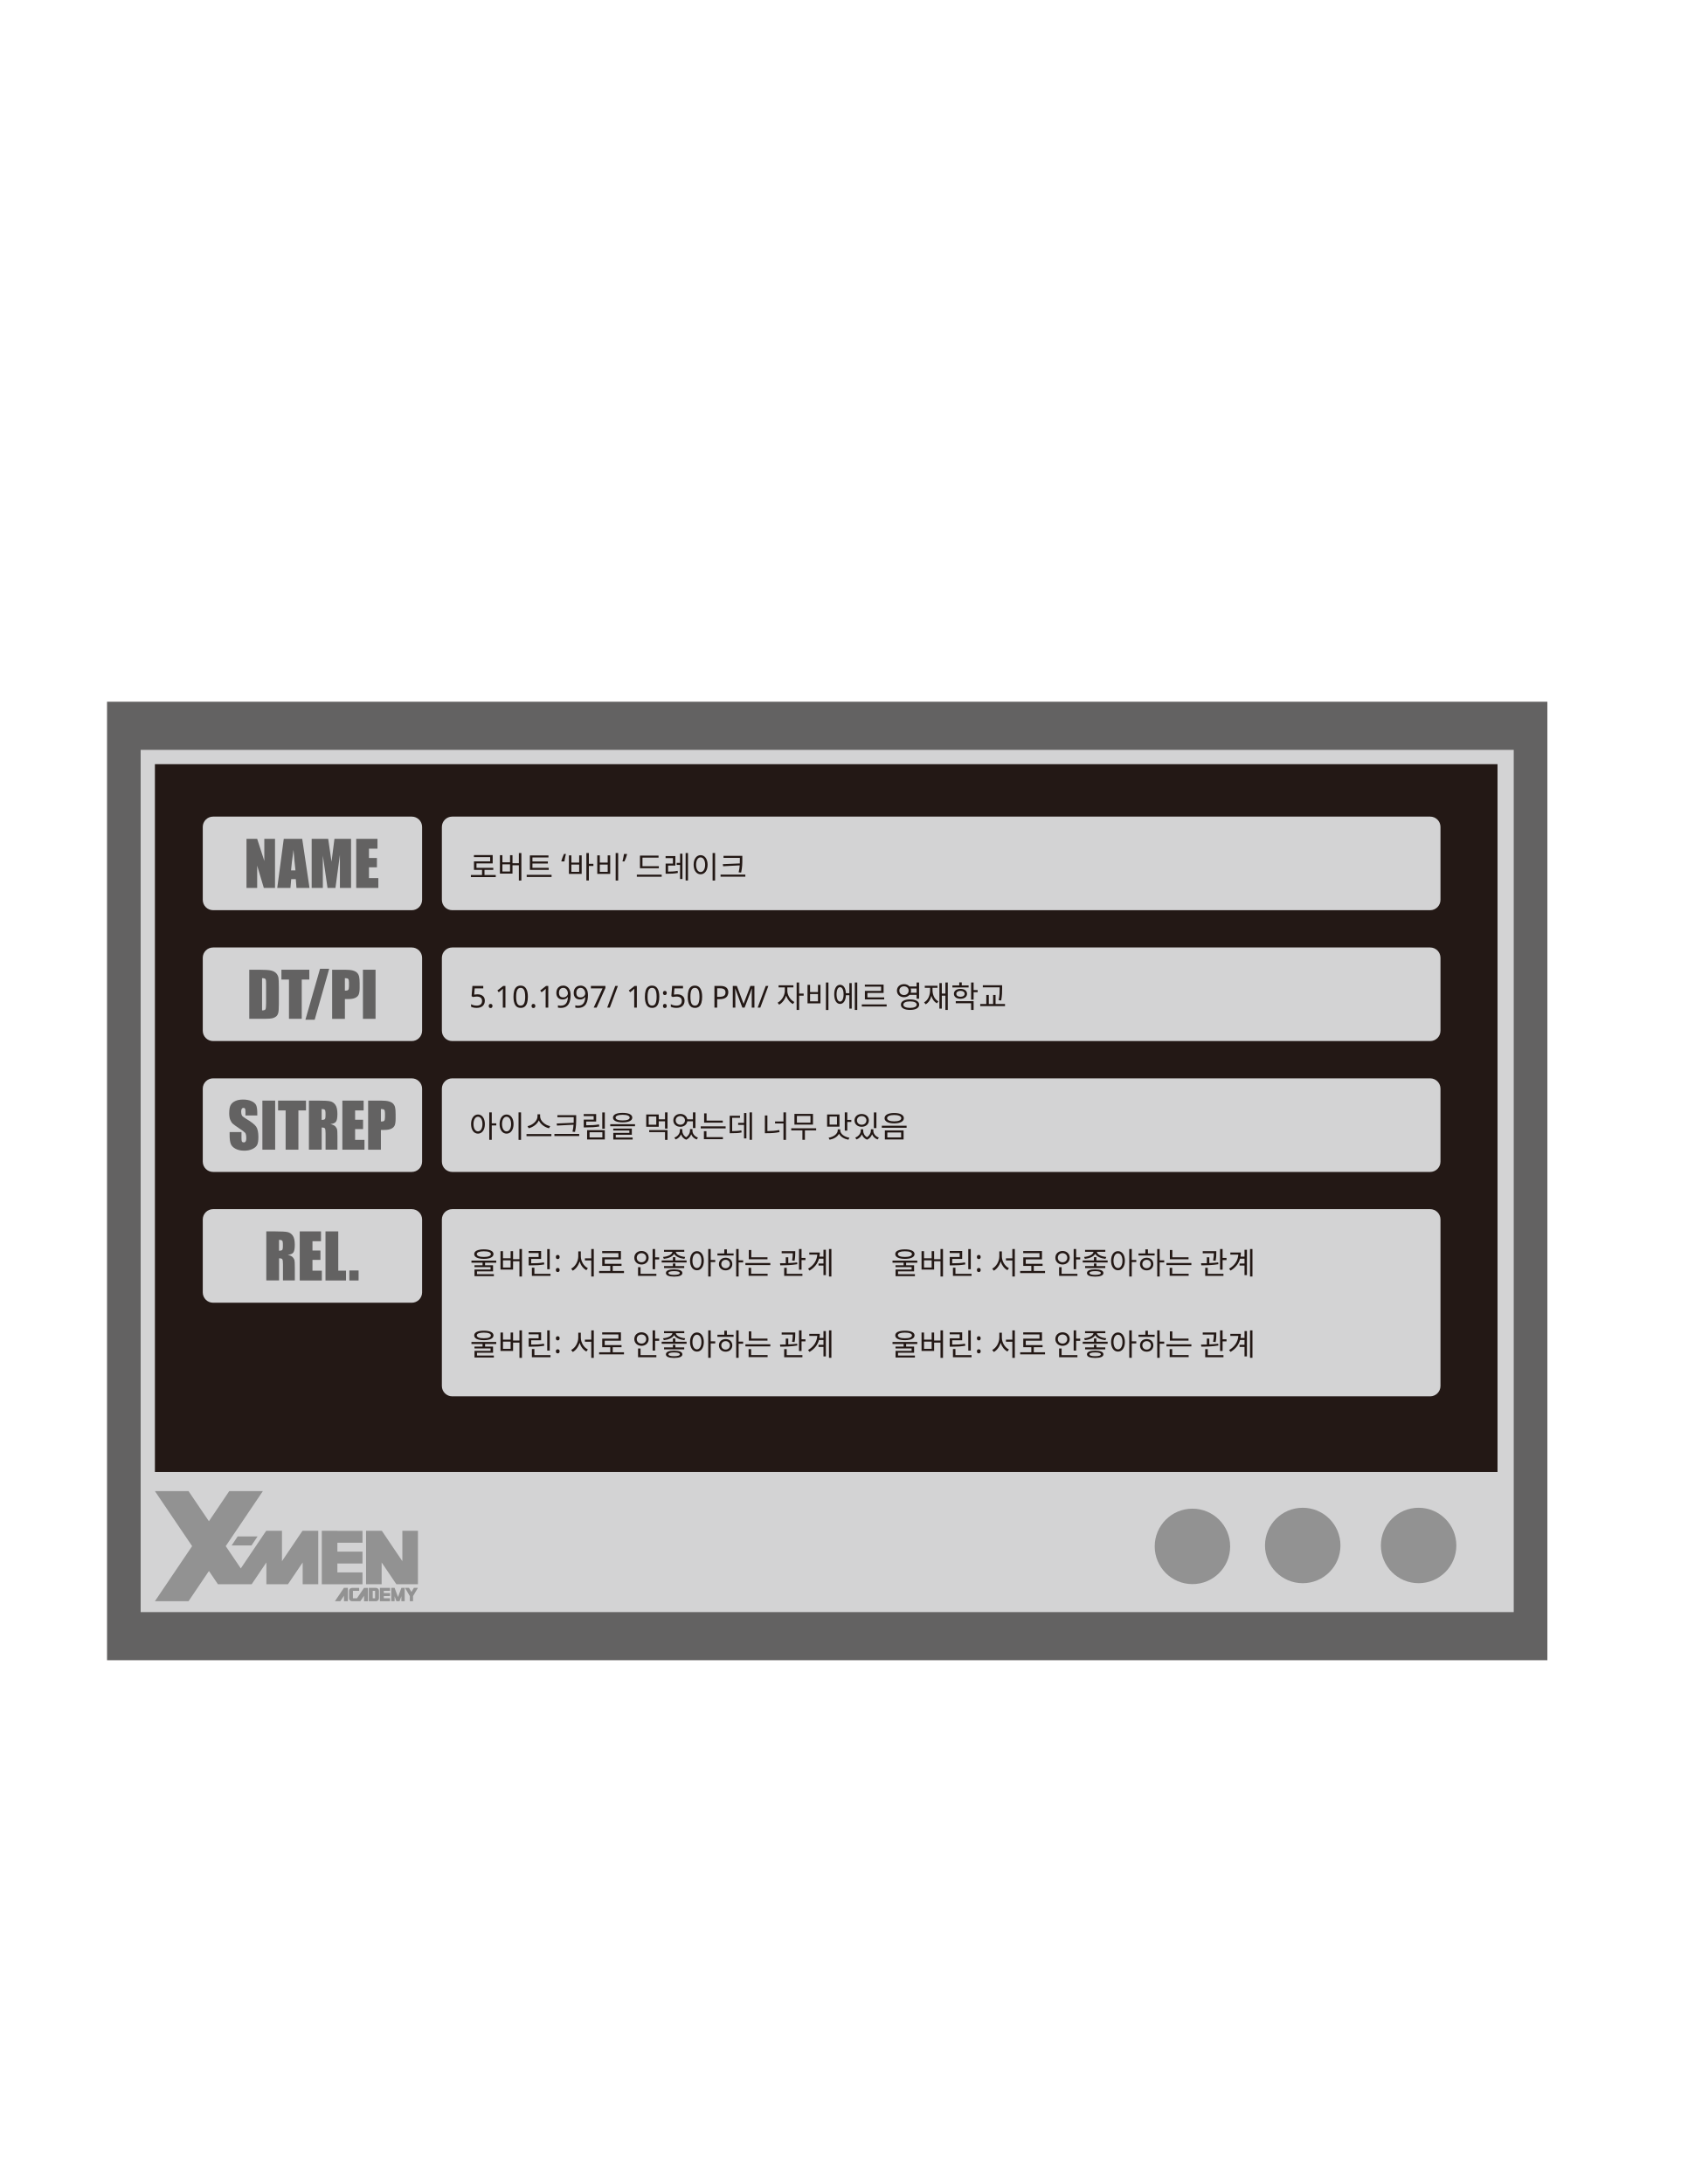
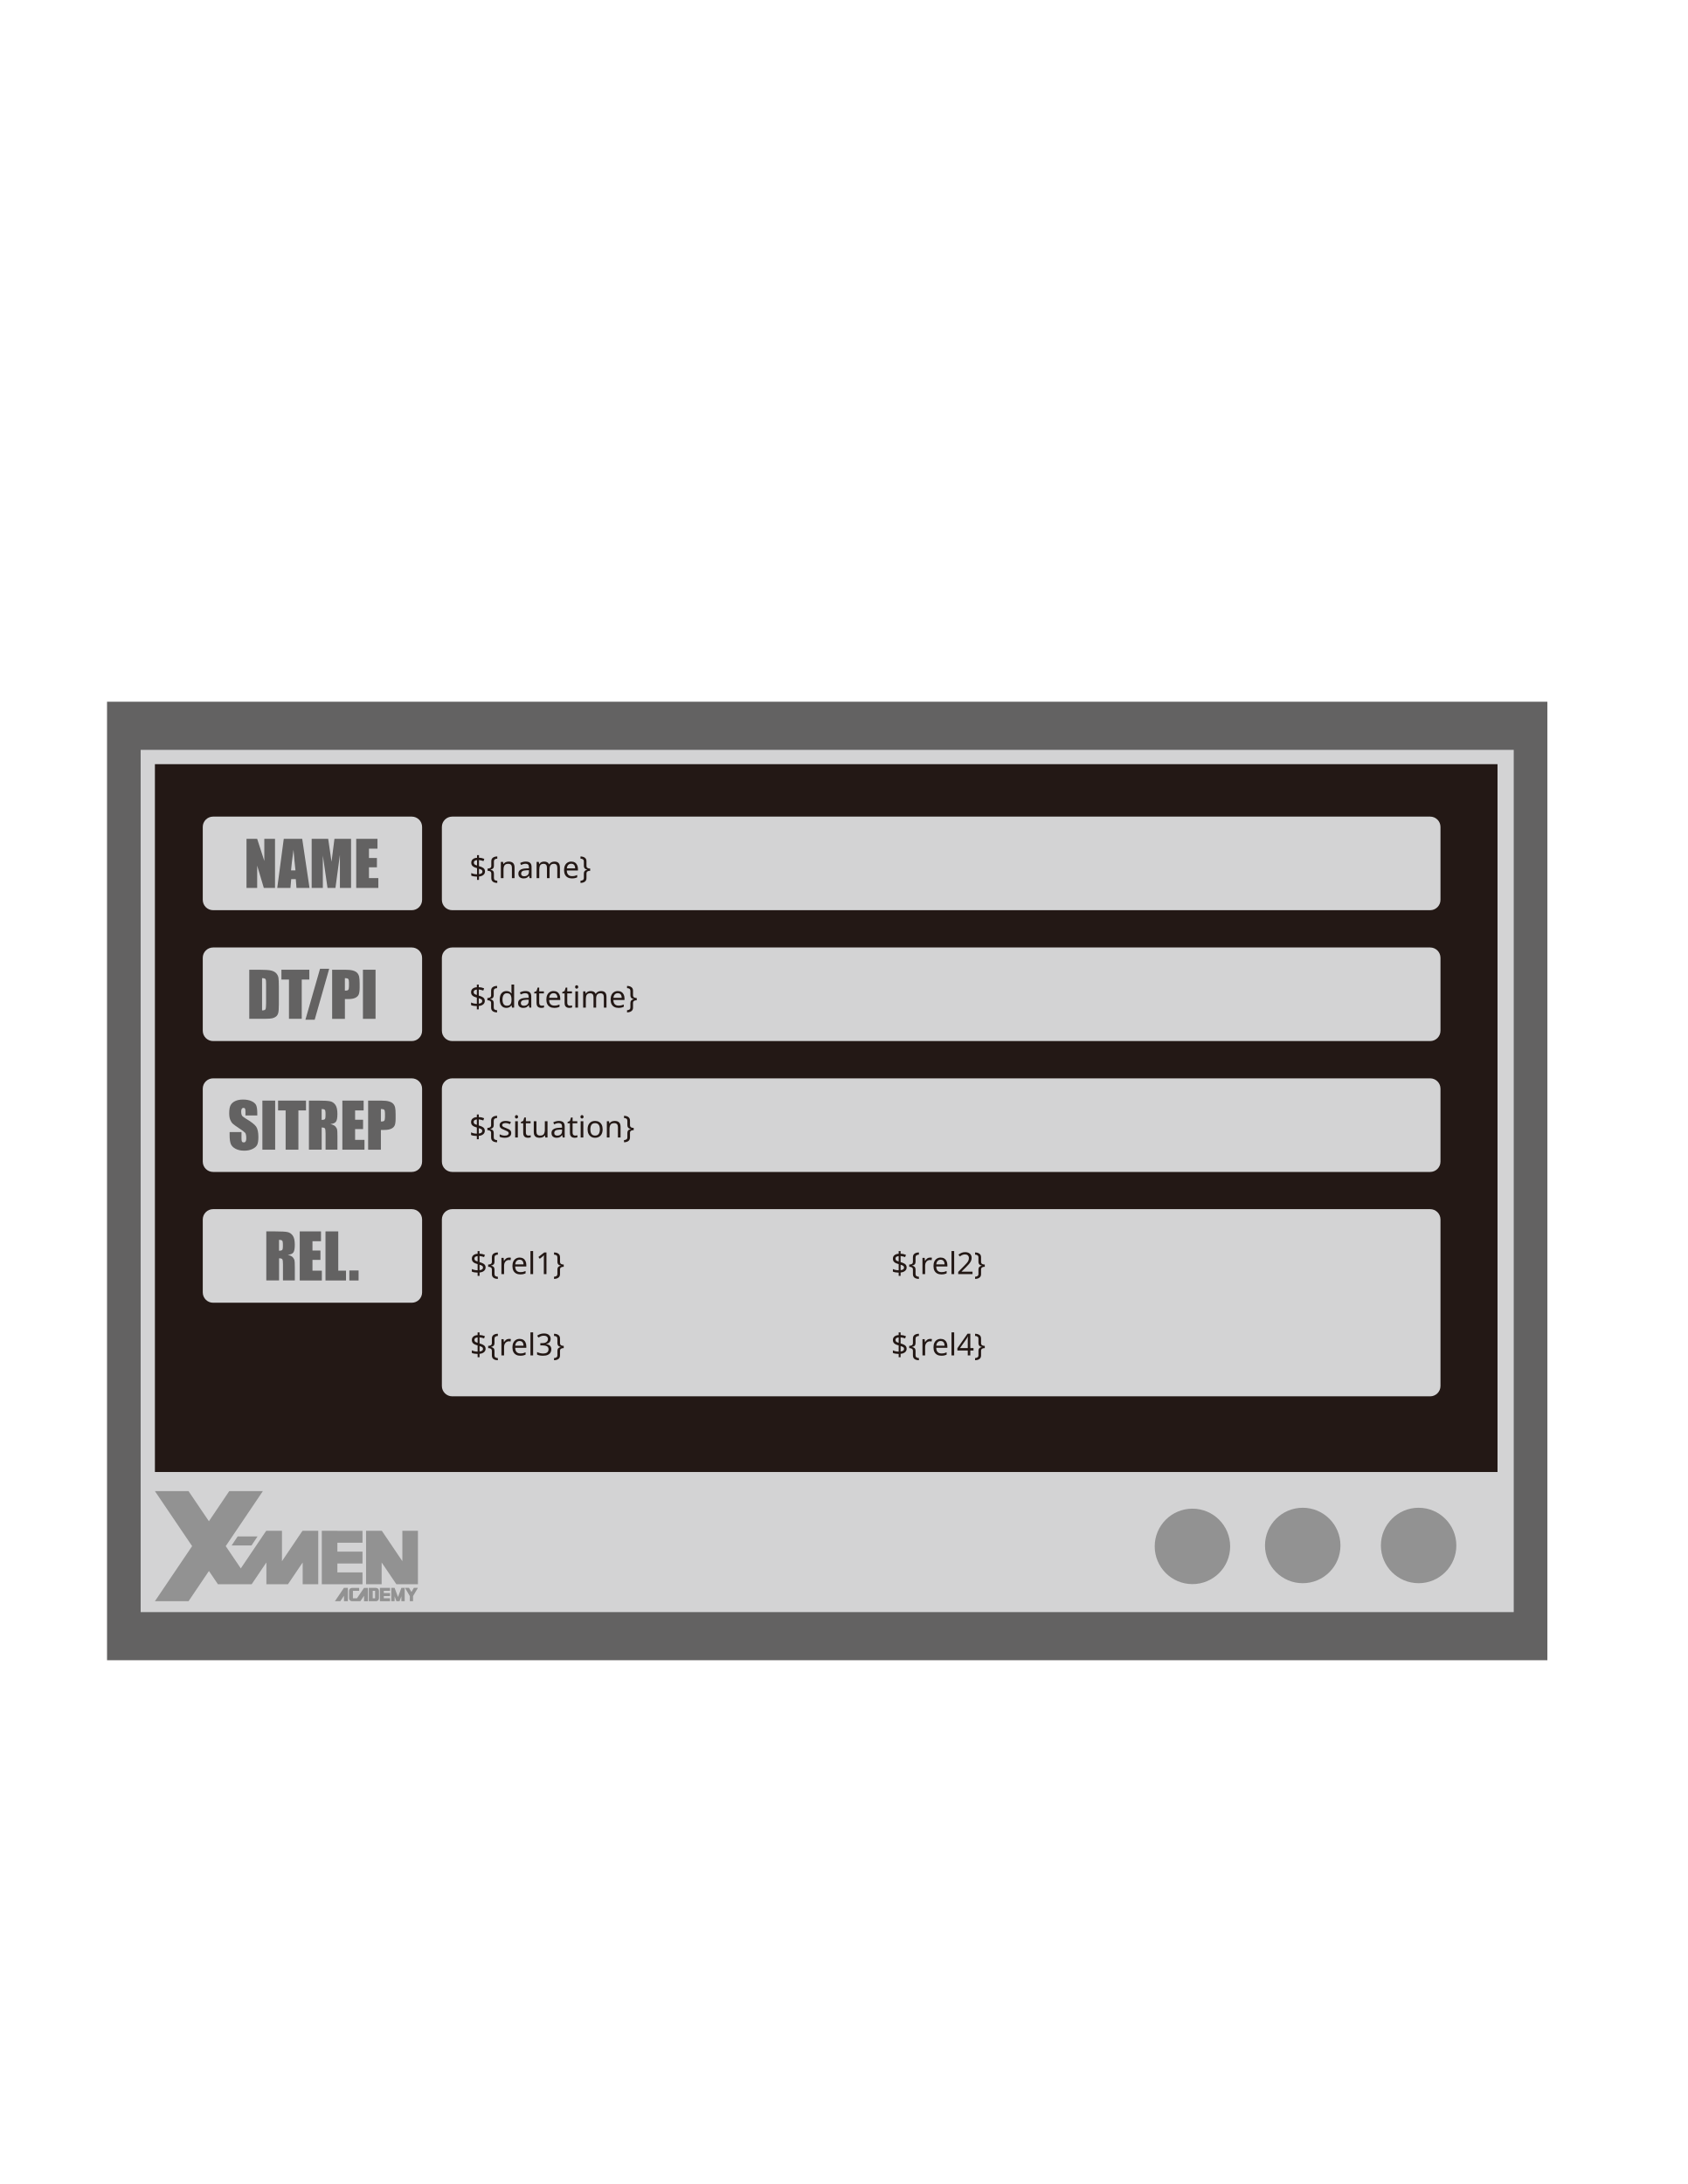
<svg xmlns="http://www.w3.org/2000/svg" id="_레이어_1" data-name="레이어_1" version="1.1" viewBox="0 0 612 792">
  <defs>
    <style>
      .st0 {
        font-family: NanumGothicExtraBold, NanumGothic;
        font-size: 11px;
      }

      .st0, .st1 {
        fill: #231815;
      }

      .st2 {
        fill: #d3d3d4;
      }

      .st3 {
        fill: #929292;
      }

      .st4 {
        fill: #636262;
      }
    </style>
  </defs>
  <rect class="st4" x="38.81" y="254.47" width="522.26" height="347.59" />
  <rect class="st2" x="51" y="271.93" width="497.87" height="312.68" />
  <g>
    <polygon class="st3" points="109.75 555.2 109.66 555.15 102.24 566.14 102.24 555.12 96.59 555.12 96.59 555.2 96.5 555.15 87.31 568.76 81.85 560.68 95.31 540.74 83.12 540.74 75.75 551.66 68.36 540.74 56.17 540.74 69.66 560.68 56.17 580.66 68.36 580.66 75.76 569.7 79.02 574.51 83.43 574.51 91.21 574.51 91.25 574.51 96.59 566.6 96.59 574.51 102.24 574.51 104.41 574.51 109.75 566.6 109.75 574.51 115.4 574.51 115.4 555.12 109.75 555.12 109.75 555.2" />
    <polygon class="st3" points="145.89 555.12 145.89 566.14 138.47 555.15 138.38 555.2 138.38 555.12 132.73 555.12 132.73 574.51 138.38 574.51 138.38 566.6 143.72 574.51 145.89 574.51 151.54 574.51 151.54 555.12 145.89 555.12" />
    <polygon class="st3" points="131.44 574.51 131.44 570.21 122.33 570.21 122.33 566.98 131.44 566.98 131.44 562.68 122.33 562.68 122.33 559.45 131.44 559.45 131.44 555.15 122.33 555.15 122.33 555.12 116.68 555.12 116.68 574.51 116.71 574.51 122.33 574.51 131.44 574.51" />
    <polygon class="st3" points="91.19 560.45 93.39 557.16 86.18 557.16 83.99 560.45 91.19 560.45" />
    <polygon class="st3" points="124.73 575.84 124.7 575.83 121.44 580.66 123.4 580.66 124.73 578.68 124.73 580.66 126.14 580.66 126.14 575.82 124.73 575.82 124.73 575.84" />
    <path class="st3" d="M132,575.84h-.02s-2.54,3.75-2.54,3.75h-1.47v-2.69h2.27v-1.07h-2.61c-.59,0-1.07.48-1.07,1.07v2.69c0,.59.48,1.07,1.07,1.07h2.61s.43,0,.43,0l1.33-1.97v1.98h1.41v-4.84h-1.41v.02Z" />
    <path class="st3" d="M136.34,575.82h-2.61v4.84h2.61c.59,0,1.07-.48,1.07-1.07v-2.69c0-.59-.48-1.07-1.07-1.07ZM136.01,579.59h-.86v-2.69h.86v2.69Z" />
    <polygon class="st3" points="139.16 576.89 141.43 576.89 141.43 575.82 139.16 575.82 137.75 575.82 137.75 575.82 137.75 580.66 137.75 580.66 139.16 580.66 141.43 580.66 141.43 579.59 139.16 579.59 139.16 578.78 141.43 578.78 141.43 577.71 139.16 577.71 139.16 576.89" />
    <polygon class="st3" points="145.54 575.82 144.31 579.14 143.08 575.82 141.94 575.82 141.88 575.82 141.88 580.66 143.08 580.66 143.08 578.86 143.74 580.66 144.87 580.66 145.54 578.86 145.54 580.66 146.74 580.66 146.74 575.82 146.67 575.82 145.54 575.82" />
    <polygon class="st3" points="149.19 577.31 148.3 575.81 146.83 575.81 148.6 578.8 148.6 580.66 149.77 580.66 149.77 578.8 151.54 575.81 150.07 575.81 149.19 577.31" />
  </g>
  <rect class="st1" x="56.17" y="277.12" width="486.82" height="256.68" />
  <circle class="st3" cx="514.38" cy="560.45" r="13.68" />
  <circle class="st3" cx="472.36" cy="560.45" r="13.68" />
  <circle class="st3" cx="432.37" cy="560.78" r="13.68" />
  <rect class="st2" x="160.22" y="296.13" width="362.09" height="33.94" rx="3.75" ry="3.75" />
  <g>
    <rect class="st2" x="73.52" y="296.13" width="79.53" height="33.94" rx="3.75" ry="3.75" />
    <g>
      <path class="st4" d="M99.72,304.2v17.8h-4.06l-2.41-8.09v8.09h-3.87v-17.8h3.87l2.59,8.01v-8.01h3.87Z" />
      <path class="st4" d="M109.58,304.2l2.65,17.8h-4.73l-.25-3.2h-1.66l-.28,3.2h-4.78l2.36-17.8h6.69ZM107.13,315.64c-.23-2.02-.47-4.51-.71-7.47-.47,3.41-.77,5.9-.89,7.47h1.59Z" />
      <path class="st4" d="M127.29,304.2v17.8h-4.04v-12.01s-1.62,12.01-1.62,12.01h-2.87l-1.7-11.74v11.74h-4.05v-17.8h5.99c.18,1.07.36,2.33.55,3.78l.66,4.53,1.06-8.31h6.02Z" />
      <path class="st4" d="M129.15,304.2h7.72v3.56h-3.09v3.37h2.89v3.39h-2.89v3.91h3.4v3.56h-8.02v-17.8Z" />
    </g>
  </g>
  <rect class="st2" x="160.22" y="343.59" width="362.09" height="33.94" rx="3.75" ry="3.75" />
  <g>
    <rect class="st2" x="73.52" y="343.59" width="79.53" height="33.94" rx="3.75" ry="3.75" />
    <g>
      <path class="st4" d="M90.4,351.66h3.46c2.24,0,3.75.1,4.53.31s1.39.54,1.8,1.01c.41.47.67.99.77,1.57s.15,1.71.15,3.39v6.23c0,1.6-.08,2.67-.23,3.2-.15.54-.41.96-.79,1.26s-.84.52-1.39.64c-.55.12-1.38.18-2.48.18h-5.84v-17.8ZM95.02,354.7v11.71c.67,0,1.08-.13,1.23-.4s.23-1,.23-2.18v-6.91c0-.81-.03-1.32-.08-1.55s-.17-.39-.35-.5c-.18-.11-.53-.16-1.03-.16Z" />
      <path class="st4" d="M112.16,351.66v3.56h-2.75v14.23h-4.63v-14.23h-2.74v-3.56h10.11Z" />
      <path class="st4" d="M119.36,351.32l-5.26,18.48h-3.36l5.3-18.48h3.33Z" />
      <path class="st4" d="M120.43,351.66h4.66c1.26,0,2.23.1,2.91.3s1.19.48,1.53.86c.34.37.57.83.69,1.36.12.53.18,1.35.18,2.47v1.55c0,1.14-.12,1.96-.35,2.48-.23.52-.67.92-1.29,1.2s-1.45.42-2.46.42h-1.24v7.17h-4.63v-17.8ZM125.05,354.7v4.53c.13,0,.25.01.34.01.43,0,.72-.1.89-.31.16-.21.25-.64.25-1.3v-1.46c0-.61-.1-1-.29-1.19-.19-.18-.59-.27-1.19-.27Z" />
      <path class="st4" d="M136.17,351.66v17.8h-4.57v-17.8h4.57Z" />
    </g>
  </g>
  <rect class="st2" x="160.22" y="391.05" width="362.09" height="33.94" rx="3.75" ry="3.75" />
  <rect class="st2" x="160.22" y="438.48" width="362.09" height="67.88" rx="3.75" ry="3.75" />
  <g>
    <rect class="st2" x="73.52" y="391.05" width="79.53" height="33.94" rx="3.75" ry="3.75" />
    <g>
      <path class="st4" d="M93.3,404.51h-4.3v-1.32c0-.62-.05-1.01-.16-1.18-.11-.17-.29-.25-.55-.25-.28,0-.49.11-.63.34-.14.23-.21.57-.21,1.03,0,.59.08,1.04.24,1.34.15.3.59.66,1.31,1.09,2.06,1.22,3.36,2.23,3.89,3.01.53.78.8,2.05.8,3.79,0,1.27-.15,2.2-.44,2.8s-.87,1.1-1.72,1.51c-.85.41-1.84.61-2.97.61-1.24,0-2.3-.23-3.17-.7-.88-.47-1.45-1.07-1.72-1.79-.27-.73-.41-1.75-.41-3.09v-1.17h4.3v2.17c0,.67.06,1.1.18,1.29.12.19.34.29.64.29s.54-.12.69-.36.23-.6.23-1.08c0-1.05-.14-1.73-.43-2.06-.29-.32-1.02-.86-2.17-1.62-1.15-.76-1.91-1.32-2.29-1.66-.37-.34-.68-.82-.93-1.43-.25-.61-.37-1.38-.37-2.33,0-1.36.17-2.36.52-2.99.35-.63.91-1.12,1.69-1.48s1.71-.53,2.81-.53c1.2,0,2.23.19,3.07.58.85.39,1.41.88,1.68,1.47.27.59.41,1.59.41,3.01v.7Z" />
      <path class="st4" d="M99.77,399.12v17.8h-4.63v-17.8h4.63Z" />
      <path class="st4" d="M110.95,399.12v3.56h-2.75v14.24h-4.63v-14.24h-2.74v-3.56h10.11Z" />
      <path class="st4" d="M112,399.12h3.28c2.18,0,3.66.08,4.44.25.77.17,1.4.6,1.89,1.29s.73,1.8.73,3.31c0,1.38-.17,2.32-.52,2.79-.34.48-1.02.76-2.03.86.92.23,1.53.53,1.85.91s.51.73.59,1.05c.08.32.12,1.2.12,2.63v4.69h-4.3v-5.91c0-.95-.08-1.54-.23-1.77-.15-.23-.54-.34-1.18-.34v8.02h-4.63v-17.8ZM116.63,402.16v3.96c.52,0,.89-.07,1.09-.21.21-.14.31-.61.31-1.39v-.98c0-.56-.1-.93-.3-1.11-.2-.18-.57-.26-1.1-.26Z" />
      <path class="st4" d="M124.13,399.12h7.72v3.56h-3.09v3.38h2.89v3.39h-2.89v3.91h3.4v3.56h-8.02v-17.8Z" />
      <path class="st4" d="M133.48,399.12h4.66c1.26,0,2.23.1,2.91.3.68.2,1.19.48,1.53.86.34.37.57.83.69,1.36.12.53.18,1.35.18,2.47v1.55c0,1.14-.12,1.96-.35,2.48-.23.52-.67.92-1.29,1.2s-1.45.42-2.46.42h-1.24v7.17h-4.63v-17.8ZM138.11,402.16v4.53c.13,0,.25.01.34.01.43,0,.72-.1.89-.31.16-.21.25-.64.25-1.3v-1.46c0-.61-.1-1-.29-1.19-.19-.18-.59-.28-1.19-.28Z" />
    </g>
  </g>
  <g>
    <rect class="st2" x="73.52" y="438.48" width="79.53" height="33.94" rx="3.75" ry="3.75" />
    <g>
      <path class="st4" d="M96.55,446.55h3.28c2.18,0,3.66.08,4.44.25.77.17,1.4.6,1.89,1.29s.73,1.8.73,3.31c0,1.38-.17,2.32-.52,2.79-.34.48-1.02.76-2.03.86.92.23,1.53.53,1.85.91s.51.73.59,1.05c.08.32.12,1.2.12,2.63v4.69h-4.3v-5.91c0-.95-.08-1.54-.23-1.77-.15-.23-.54-.34-1.18-.34v8.02h-4.63v-17.8ZM101.17,449.6v3.96c.52,0,.89-.07,1.09-.21.21-.14.31-.61.31-1.39v-.98c0-.56-.1-.93-.3-1.11-.2-.18-.57-.26-1.1-.26Z" />
      <path class="st4" d="M108.67,446.55h7.72v3.56h-3.09v3.38h2.89v3.39h-2.89v3.91h3.4v3.56h-8.02v-17.8Z" />
      <path class="st4" d="M122.65,446.55v14.24h2.81v3.56h-7.44v-17.8h4.63Z" />
      <path class="st4" d="M130.02,460.72v3.63h-3.35v-3.63h3.35Z" />
    </g>
  </g>
  <text class="st0" transform="translate(170.19 318.44)">
-     <tspan x="0" y="0">로버트 ‘바비’ 드레이크</tspan>
+     <tspan x="0" y="0">${name}</tspan>
  </text>
  <text class="st0" transform="translate(170.12 365.39)">
-     <tspan x="0" y="0">5.10.1997/ 10:50 PM/ 자비에르 영재학교</tspan>
+     <tspan x="0" y="0">${datetime}</tspan>
  </text>
  <text class="st0" transform="translate(170.12 412.49)">
-     <tspan x="0" y="0">아이스크림을 먹었는데 너무 맛있음</tspan>
+     <tspan x="0" y="0">${situation}</tspan>
  </text>
  <text class="st0" transform="translate(170.4 462.04)">
-     <tspan x="0" y="0">울버린: 서로 안좋아하는 관계</tspan>
+     <tspan x="0" y="0">${rel1}</tspan>
  </text>
  <text class="st0" transform="translate(323.07 462.04)">
-     <tspan x="0" y="0">울버린: 서로 안좋아하는 관계</tspan>
+     <tspan x="0" y="0">${rel2}</tspan>
  </text>
  <text class="st0" transform="translate(170.4 491.53)">
-     <tspan x="0" y="0">울버린: 서로 안좋아하는 관계</tspan>
+     <tspan x="0" y="0">${rel3}</tspan>
  </text>
  <text class="st0" transform="translate(323.07 491.53)">
-     <tspan x="0" y="0">울버린: 서로 안좋아하는 관계</tspan>
+     <tspan x="0" y="0">${rel4}</tspan>
  </text>
</svg>
